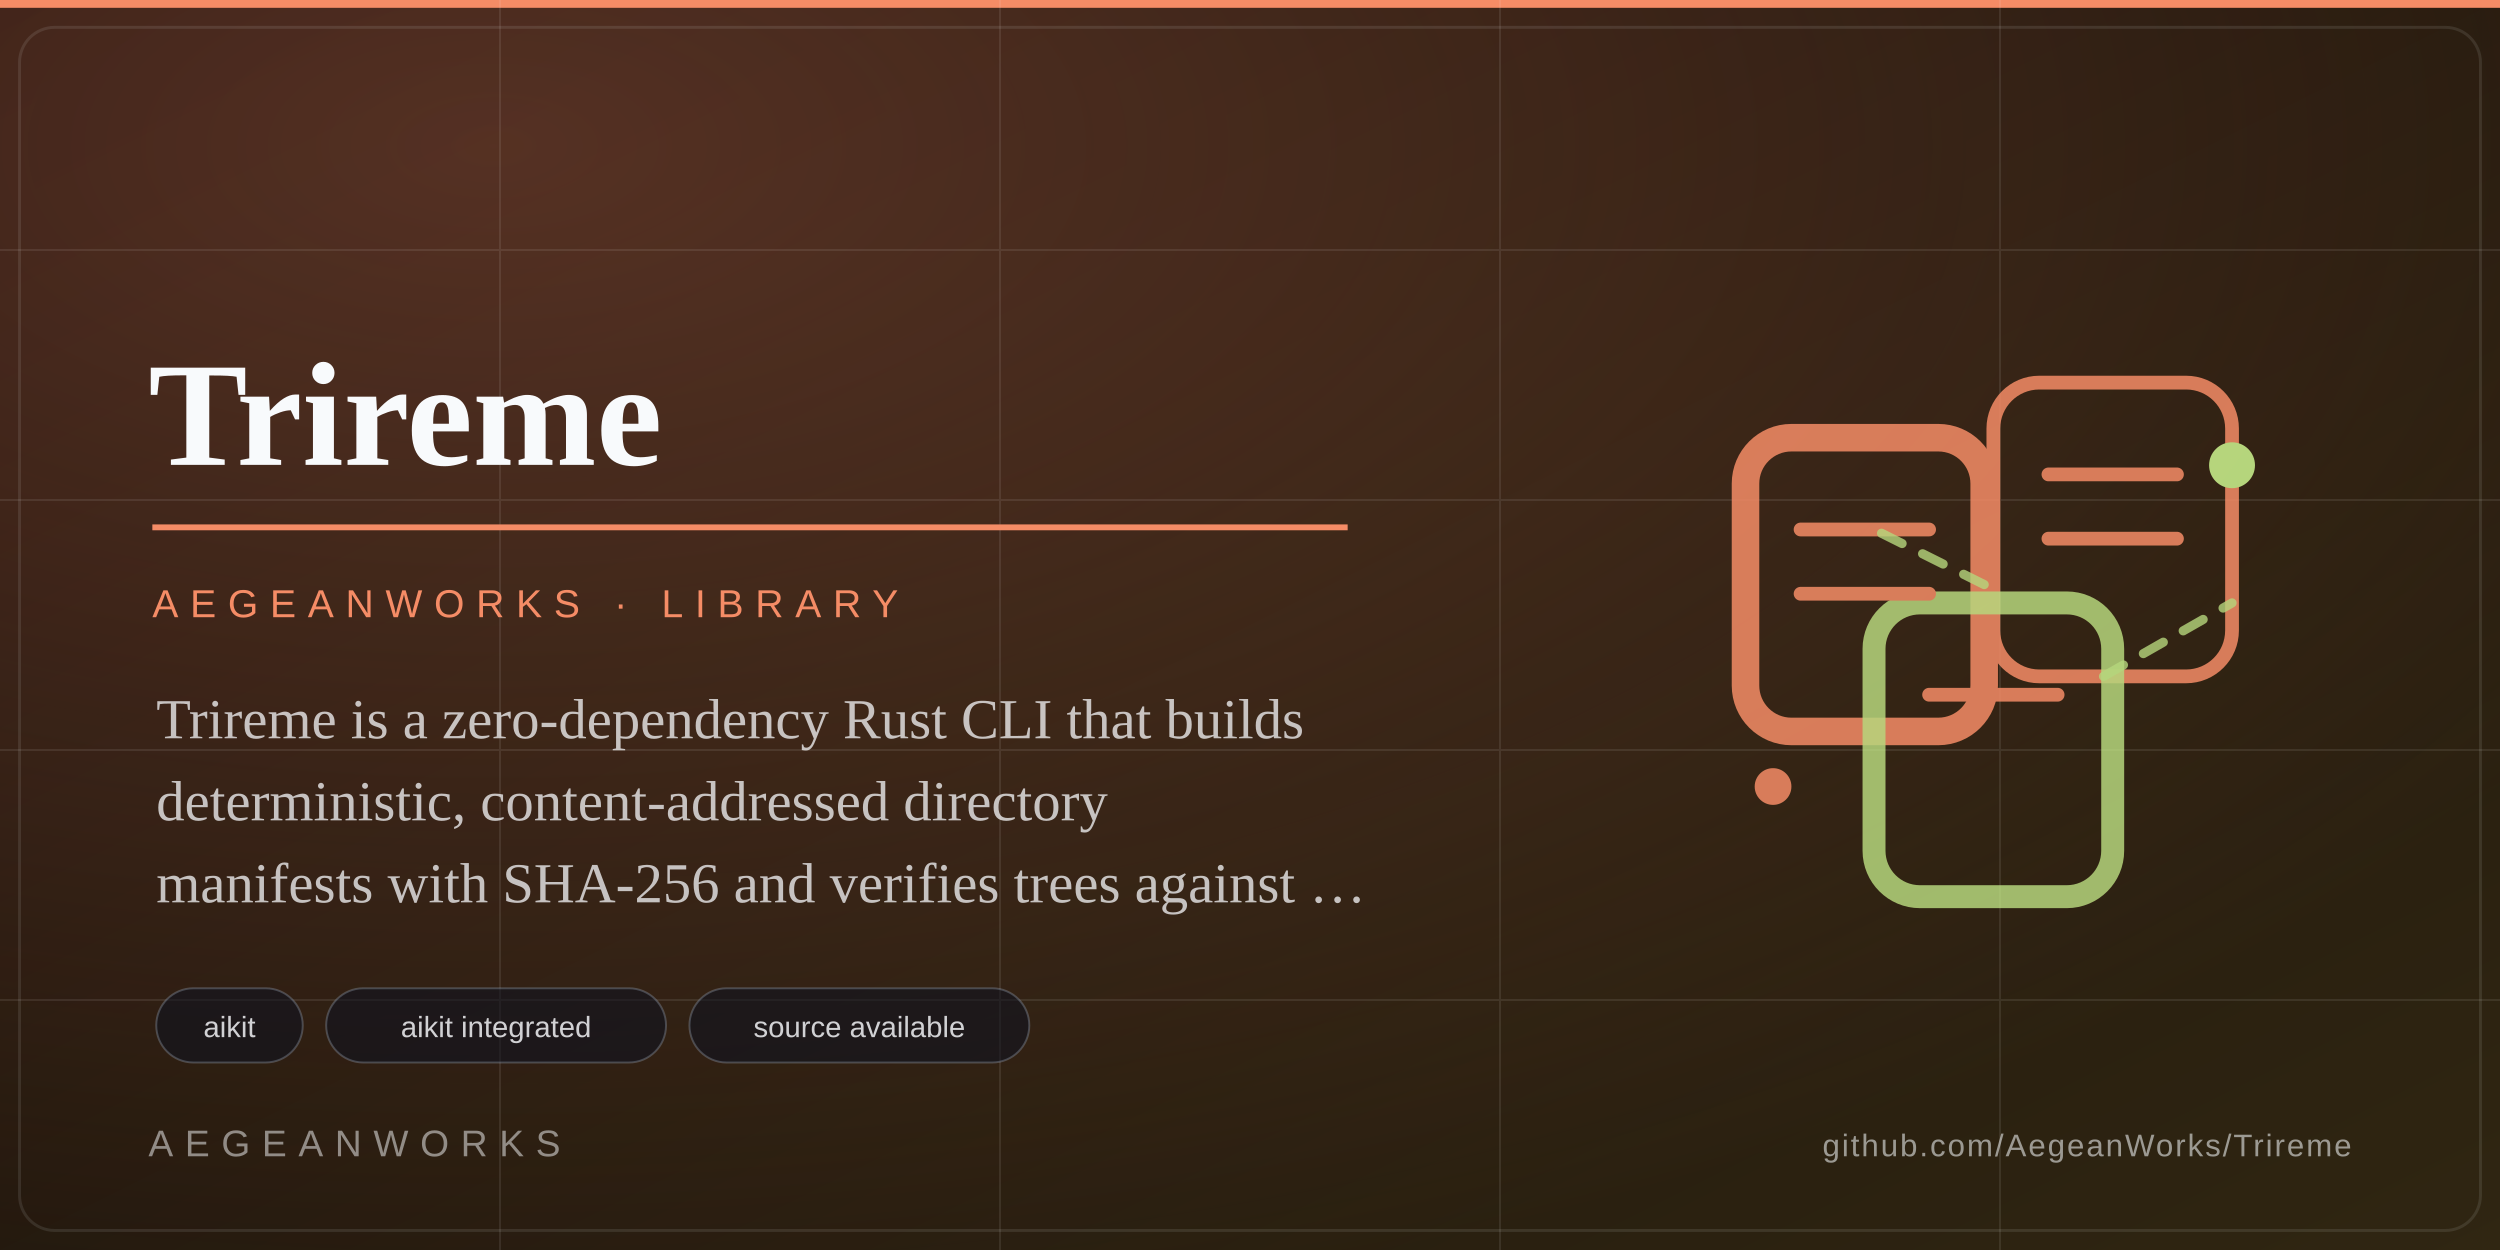
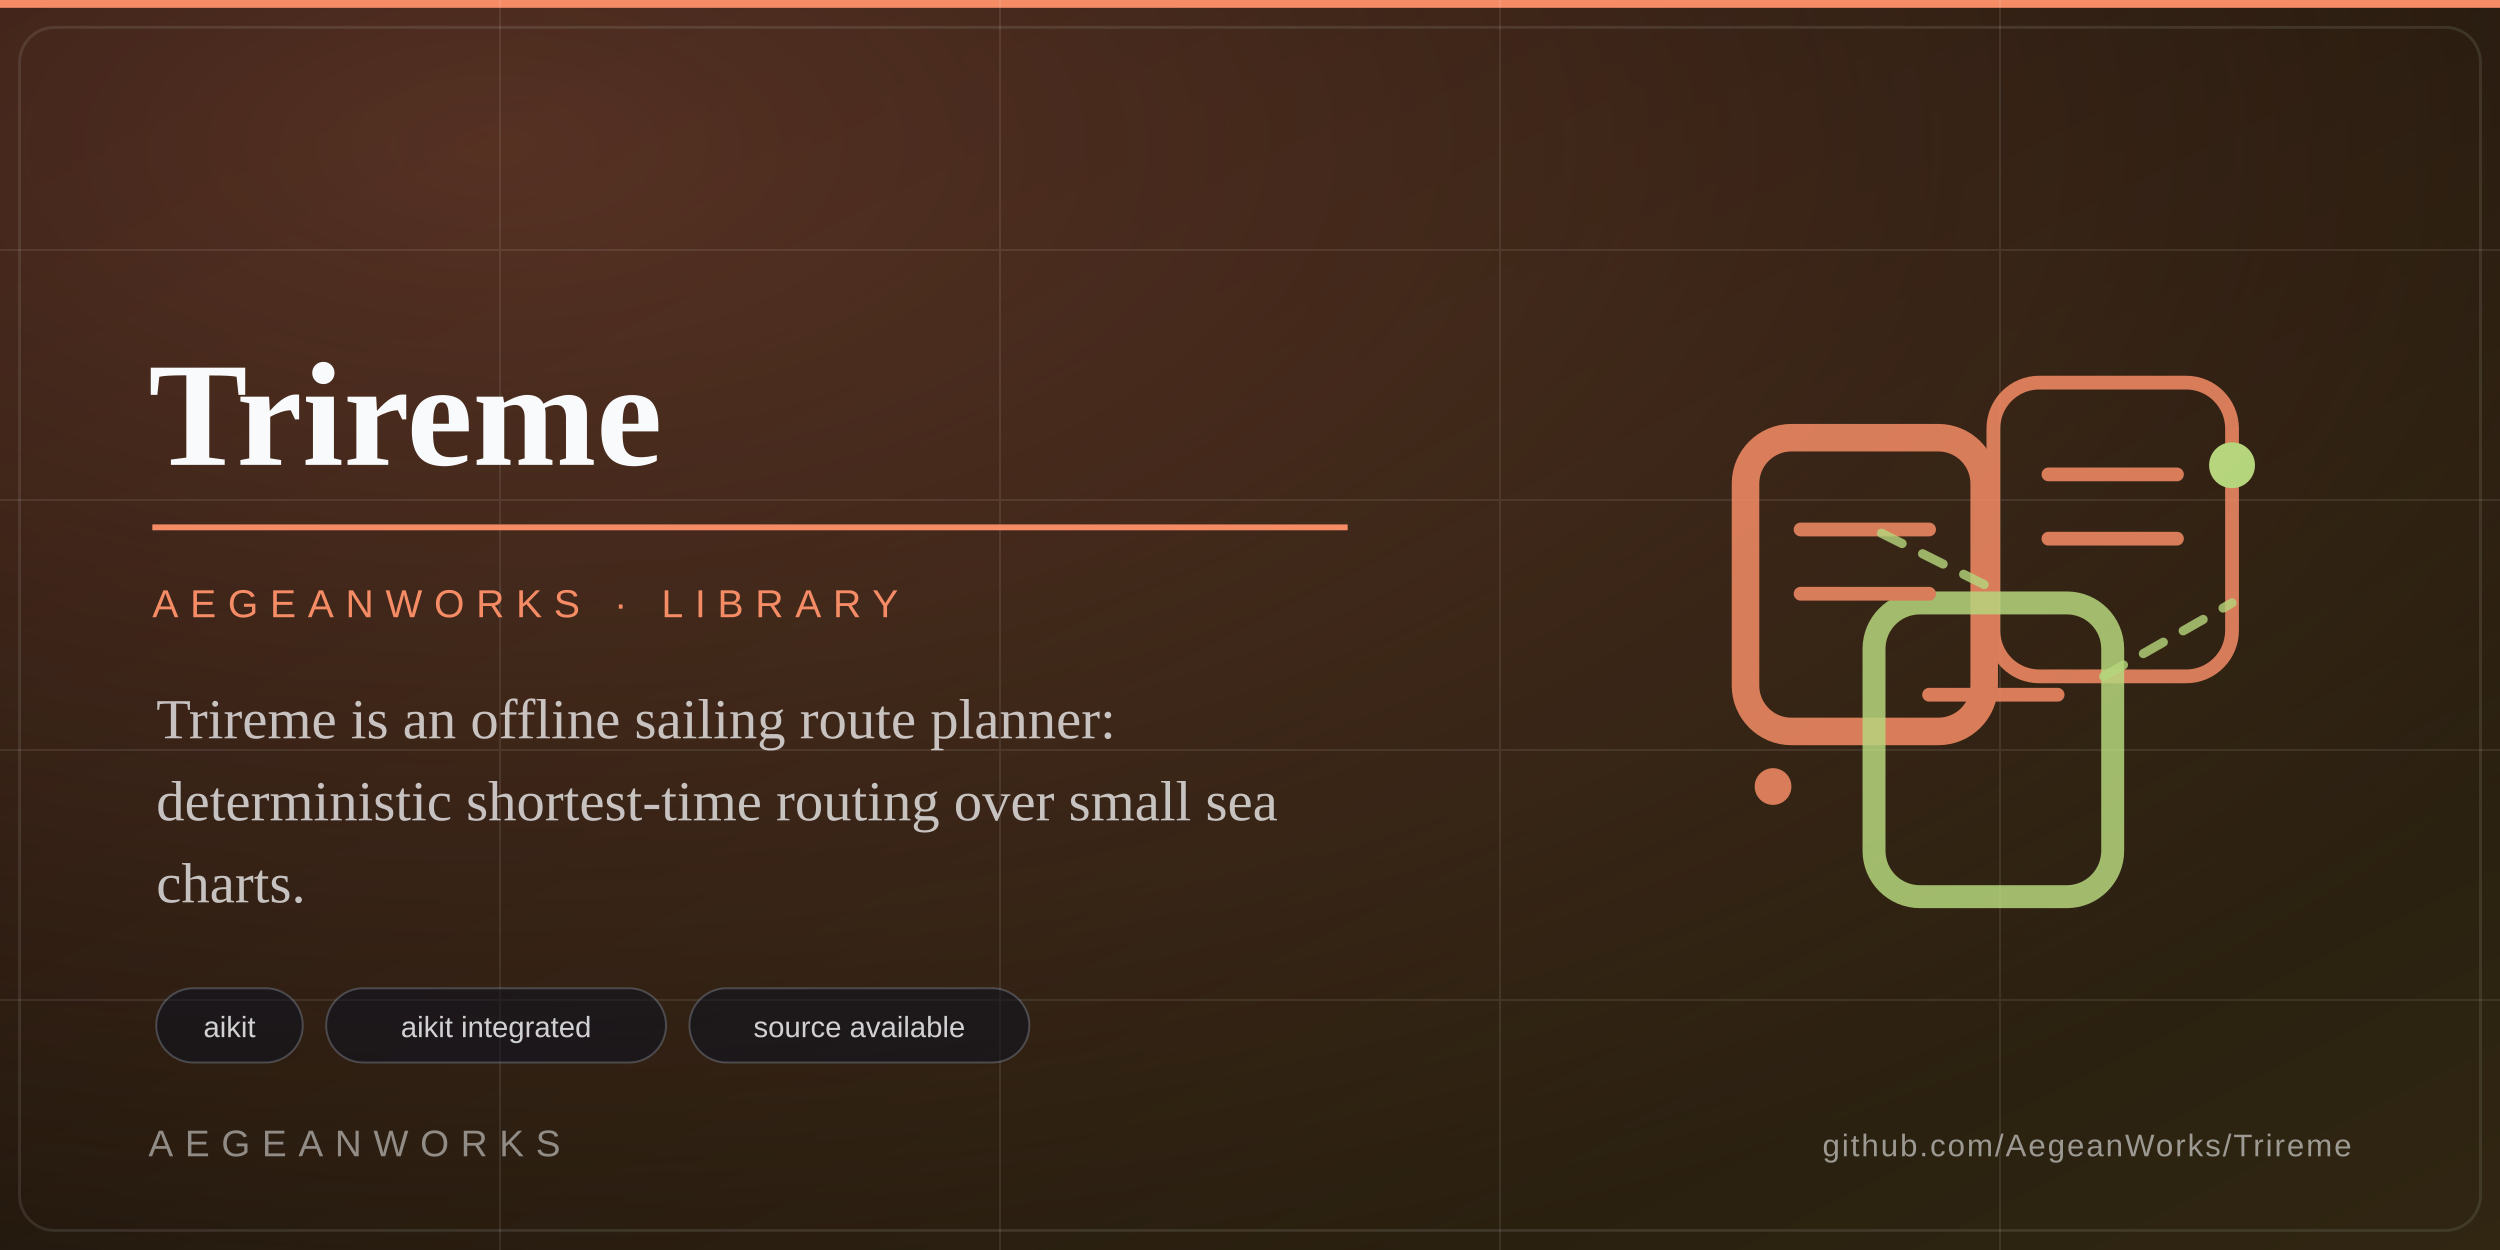
<svg xmlns="http://www.w3.org/2000/svg" width="1280" height="640" viewBox="0 0 1280 640" role="img" aria-labelledby="title desc" data-motif="notes" data-layout="editorial">
  <defs>
    <linearGradient id="bg" x1="0" y1="0" x2="1" y2="1">
      <stop offset="0" stop-color="#120907" />
      <stop offset="1" stop-color="#302612" />
    </linearGradient>
    <radialGradient id="glow" cx="0.2" cy="0.12" r="0.95">
      <stop offset="0" stop-color="#f58c66" stop-opacity="0.28" />
      <stop offset="1" stop-color="#f58c66" stop-opacity="0" />
    </radialGradient>
    <linearGradient id="band" x1="0" y1="0" x2="1" y2="0">
      <stop offset="0" stop-color="#f58c66" />
      <stop offset="1" stop-color="#f58c66" />
    </linearGradient>
  </defs>
  <rect width="1280" height="640" fill="url(#bg)" />
  <rect width="1280" height="640" fill="url(#glow)" />
  <rect x="0" y="0" width="1280" height="4" fill="url(#band)" />
  <rect x="10" y="14" width="1260" height="616" rx="18" fill="none" stroke="#F8FAFC" stroke-opacity="0.10" stroke-width="1.5" />
  <g opacity="0.09" stroke="#F8FAFC" stroke-width="1">
    <path d="M0 128H1280M0 256H1280M0 384H1280M0 512H1280M256 0V640M512 0V640M768 0V640M1024 0V640" />
  </g>
  <g transform="translate(1030 304) scale(2.35)" opacity="0.85">
    <rect x="-58" y="-34" width="52" height="64" rx="10" fill="none" stroke="#f58c66" stroke-width="6" stroke-linecap="round" stroke-linejoin="round" />
    <rect x="-4" y="-46" width="52" height="64" rx="10" fill="none" stroke="#f58c66" stroke-width="3" stroke-linecap="round" stroke-linejoin="round" />
    <rect x="-30" y="2" width="52" height="64" rx="10" fill="none" stroke="#ccf58e" stroke-width="5" stroke-linecap="round" stroke-linejoin="round" opacity="0.85" />
    <path d="M-46 -14H-18M-46 0H-18M8 -26H36M8 -12H36M-18 22H10" fill="none" stroke="#f58c66" stroke-width="3" stroke-linecap="round" stroke-linejoin="round" />
    <path d="M-6 -2L-30 -14M20 18L48 2" stroke="#ccf58e" stroke-width="2" stroke-dasharray="5 5" stroke-linecap="round" opacity="0.8" />
    <circle cx="48" cy="-28" r="5" fill="#ccf58e" />
    <circle cx="-52" cy="42" r="4" fill="#f58c66" />
  </g>
  <text x="76" y="238" font-family="Georgia, Times New Roman, serif" font-size="76" font-weight="700" fill="#F8FAFC">Trireme</text>
  <path d="M78 270H690" stroke="#f58c66" stroke-width="3" />
  <text x="78" y="316" font-family="Segoe UI, Arial, sans-serif" font-size="20" letter-spacing="6" fill="#f58c66">AEGEANWORKS · LIBRARY</text>
-   <text x="80" y="378" font-family="Georgia, Times New Roman, serif" font-size="29" fill="#F8FAFC" fill-opacity="0.74">Trireme is a zero-dependency Rust CLI that builds</text>
-   <text x="80" y="420" font-family="Georgia, Times New Roman, serif" font-size="29" fill="#F8FAFC" fill-opacity="0.74">deterministic, content-addressed directory</text>
-   <text x="80" y="462" font-family="Georgia, Times New Roman, serif" font-size="29" fill="#F8FAFC" fill-opacity="0.74">manifests with SHA-256 and verifies trees against …</text>
+   <text x="80" y="378" font-family="Georgia, Times New Roman, serif" font-size="29" fill="#F8FAFC" fill-opacity="0.74">Trireme is an offline sailing route planner:</text>
+   <text x="80" y="420" font-family="Georgia, Times New Roman, serif" font-size="29" fill="#F8FAFC" fill-opacity="0.74">deterministic shortest-time routing over small sea</text>
+   <text x="80" y="462" font-family="Georgia, Times New Roman, serif" font-size="29" fill="#F8FAFC" fill-opacity="0.74">charts.</text>
  <rect x="80" y="506" width="75" height="38" rx="19" fill="#0B1220" fill-opacity="0.55" stroke="#94A3B8" stroke-opacity="0.35" />
  <text x="117.5" y="531" text-anchor="middle" font-family="Segoe UI, Arial, sans-serif" font-size="15" fill="#F8FAFC" fill-opacity="0.82">aikit</text>
  <rect x="167" y="506" width="174" height="38" rx="19" fill="#0B1220" fill-opacity="0.55" stroke="#94A3B8" stroke-opacity="0.35" />
  <text x="254.0" y="531" text-anchor="middle" font-family="Segoe UI, Arial, sans-serif" font-size="15" fill="#F8FAFC" fill-opacity="0.82">aikit integrated</text>
  <rect x="353" y="506" width="174" height="38" rx="19" fill="#0B1220" fill-opacity="0.55" stroke="#94A3B8" stroke-opacity="0.35" />
  <text x="440.0" y="531" text-anchor="middle" font-family="Segoe UI, Arial, sans-serif" font-size="15" fill="#F8FAFC" fill-opacity="0.82">source available</text>
  <text x="76" y="592" font-family="Segoe UI, Arial, sans-serif" font-size="19" letter-spacing="6" fill="#F8FAFC" fill-opacity="0.50">AEGEANWORKS</text>
  <text x="1204" y="592" text-anchor="end" font-family="Segoe UI, Arial, sans-serif" font-size="16" letter-spacing="1" fill="#F8FAFC" fill-opacity="0.55">github.com/AegeanWorks/Trireme</text>
</svg>
